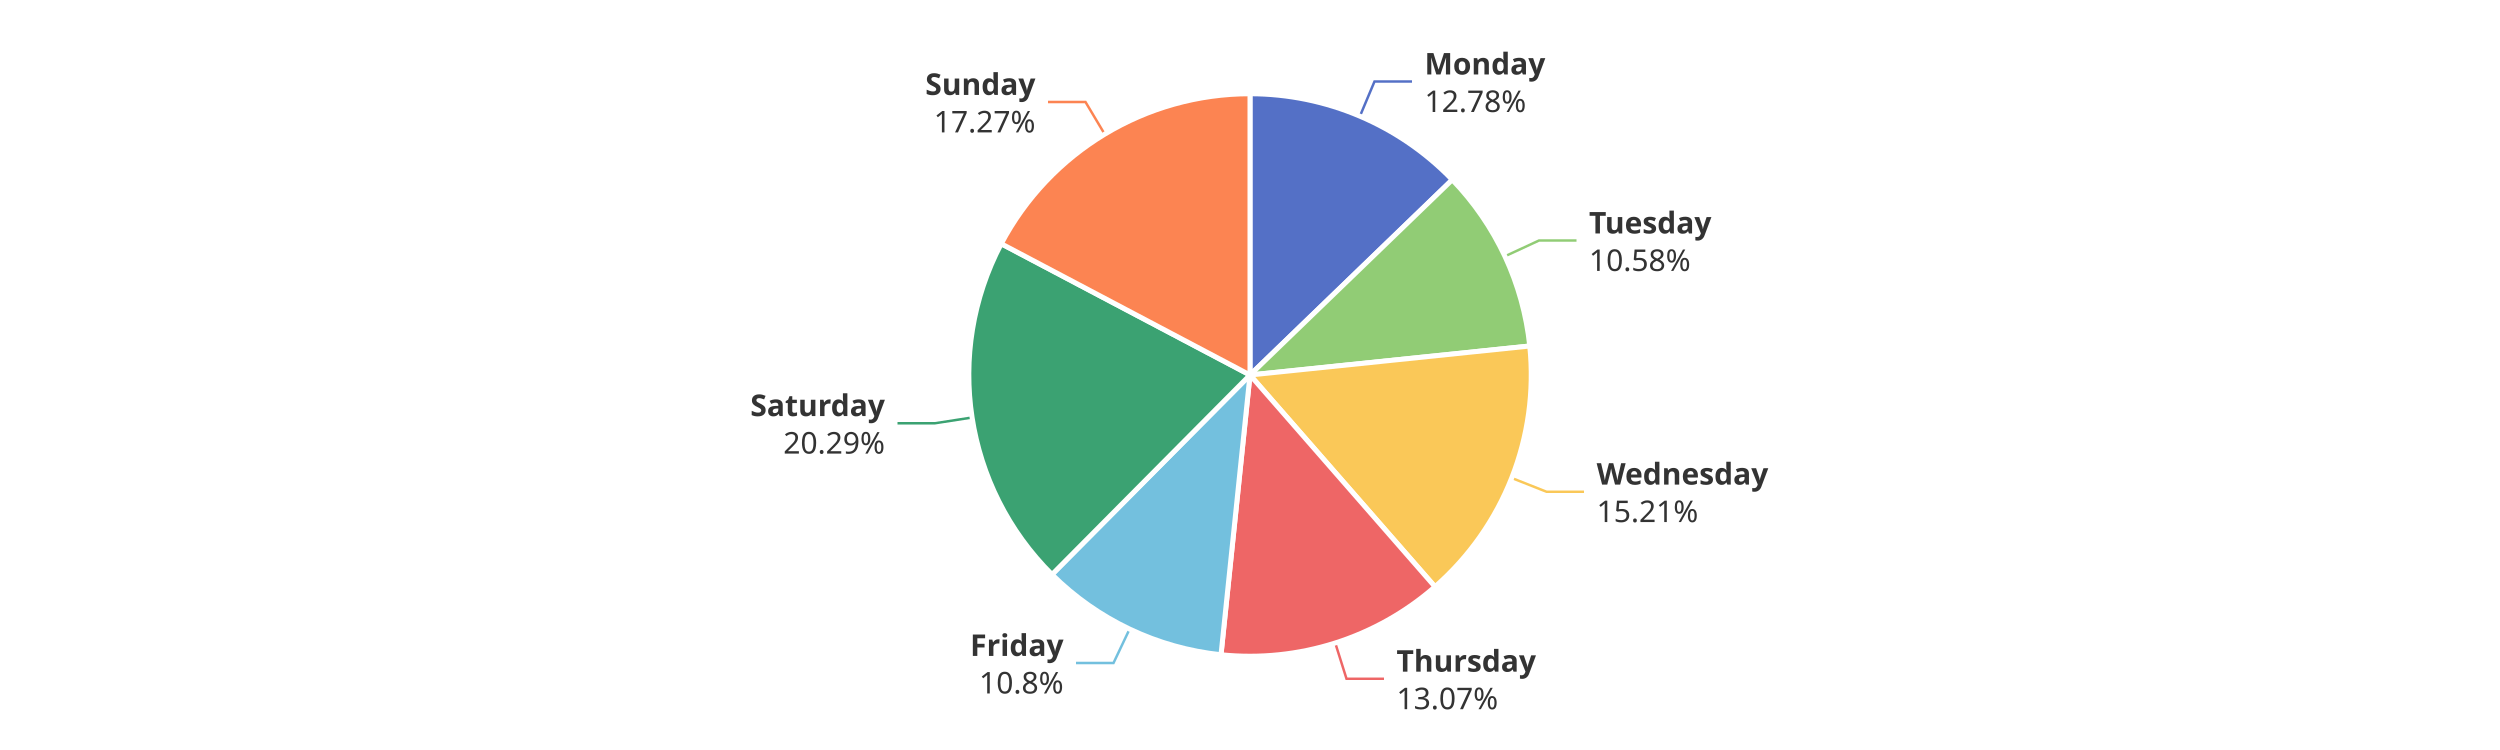
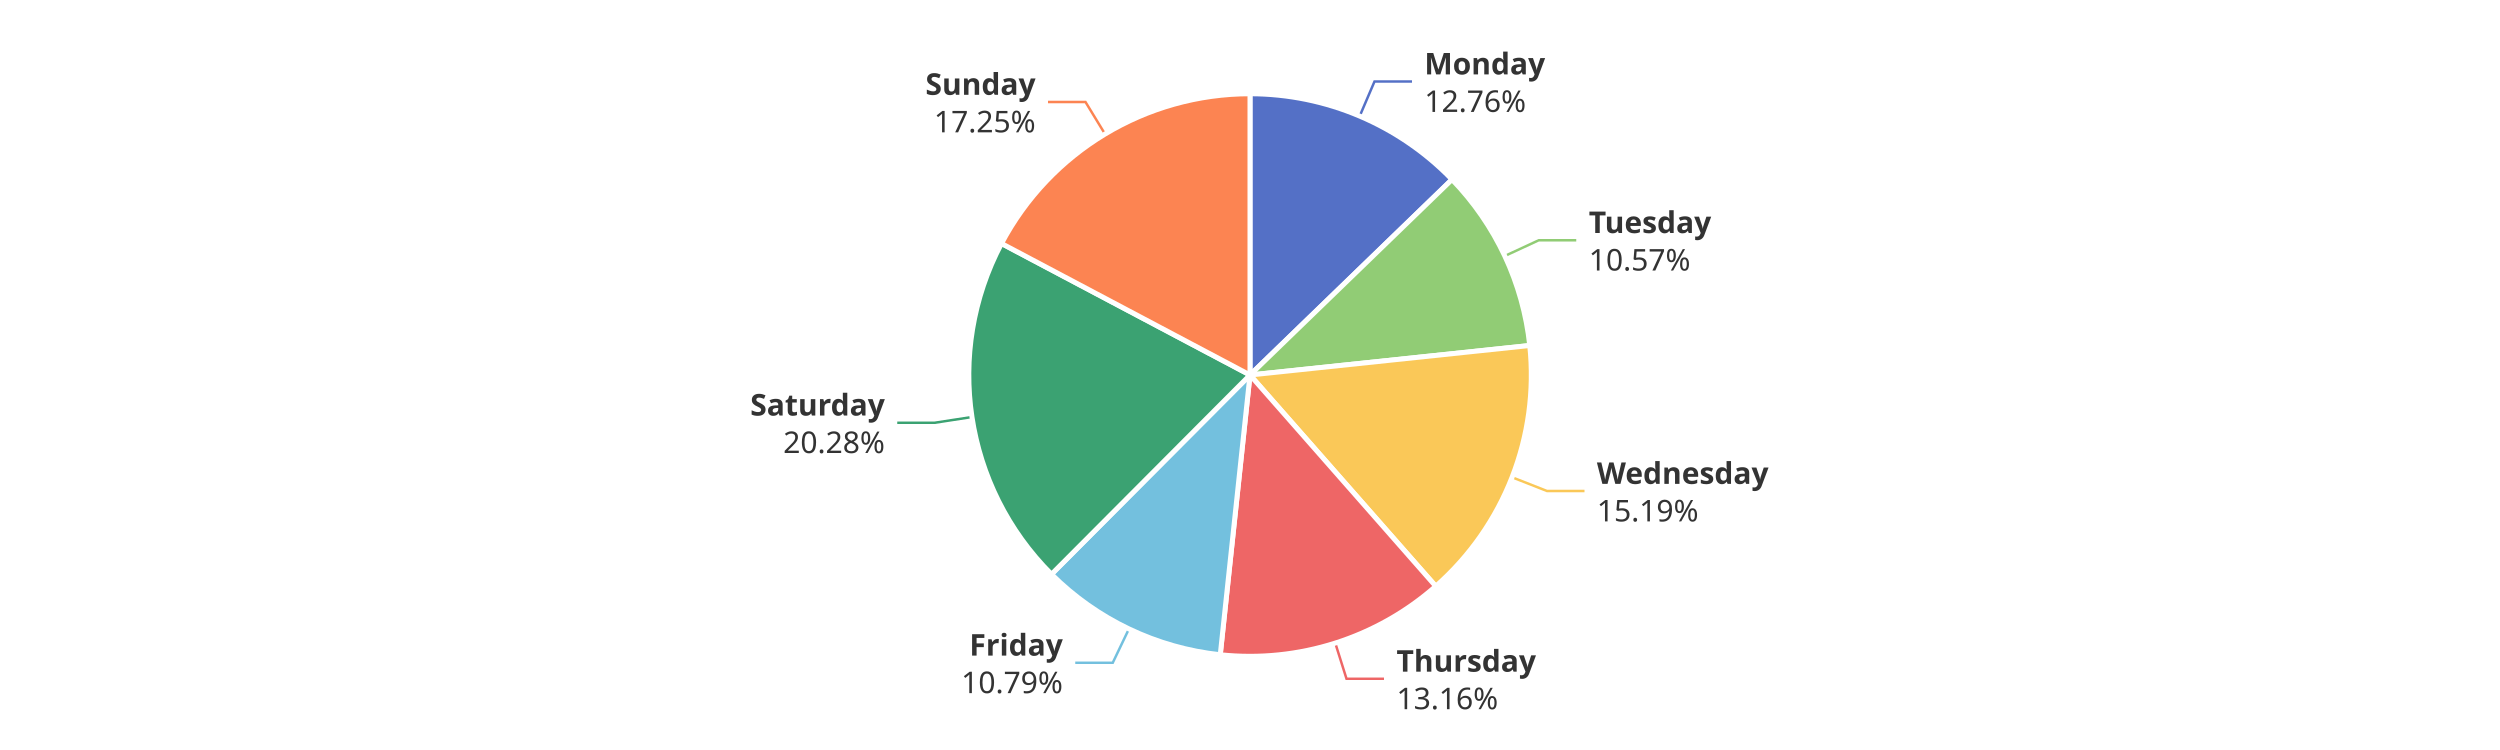
<svg xmlns="http://www.w3.org/2000/svg" width="1000" height="300" version="1.1" baseProfile="full" viewBox="0 0 1000 300">
  <rect width="1000" height="300" x="0" y="0" id="0" fill="#ffffff" />
-   <polyline points="544 46.4 549.8 32.6 564.8 32.6" fill="none" stroke="#5470c6" />
-   <polyline points="602 102.5 615.6 96.2 630.6 96.2" fill="none" stroke="#91cc75" />
-   <polyline points="604.7 191.2 618.6 196.7 633.6 196.7" fill="none" stroke="#fac858" />
+   <polyline points="543.9 46.4 549.8 32.6 564.8 32.6" fill="none" stroke="#5470c6" />
+   <polyline points="601.9 102.4 615.5 96.1 630.5 96.1" fill="none" stroke="#91cc75" />
+   <polyline points="604.8 190.9 618.8 196.4 633.8 196.4" fill="none" stroke="#fac858" />
  <polyline points="534.1 257.2 538.6 271.5 553.6 271.5" fill="none" stroke="#ee6666" />
-   <polyline points="451.8 251.7 445.4 265.2 430.4 265.2" fill="none" stroke="#73c0de" />
-   <polyline points="388.8 167 374 169.3 359 169.3" fill="none" stroke="#3ba272" />
-   <polyline points="441.9 53.7 434.2 40.8 419.2 40.8" fill="none" stroke="#fc8452" />
-   <path d="M500 37.5A112.5 112.5 0 0 1 580.9 71.9L500 150Z" fill="#5470c6" stroke="#fff" stroke-width="2" stroke-linejoin="round" />
-   <path d="M580.9 71.9A112.5 112.5 0 0 1 611.9 138.4L500 150Z" fill="#91cc75" stroke="#fff" stroke-width="2" stroke-linejoin="round" />
-   <path d="M611.9 138.4A112.5 112.5 0 0 1 574 234.7L500 150Z" fill="#fac858" stroke="#fff" stroke-width="2" stroke-linejoin="round" />
-   <path d="M574 234.7A112.5 112.5 0 0 1 488.4 261.9L500 150Z" fill="#ee6666" stroke="#fff" stroke-width="2" stroke-linejoin="round" />
-   <path d="M488.4 261.9A112.5 112.5 0 0 1 420.8 229.8L500 150Z" fill="#73c0de" stroke="#fff" stroke-width="2" stroke-linejoin="round" />
-   <path d="M420.8 229.8A112.5 112.5 0 0 1 400.5 97.5L500 150Z" fill="#3ba272" stroke="#fff" stroke-width="2" stroke-linejoin="round" />
-   <path d="M400.5 97.5A112.5 112.5 0 0 1 500 37.5L500 150Z" fill="#fc8452" stroke="#fff" stroke-width="2" stroke-linejoin="round" />
-   <path d="M0 -15l42.8 0l0 30l-42.8 0Z" transform="translate(569.8264 32.6391)" fill="none" />
-   <text dominant-baseline="central" text-anchor="start" style="font-size:12px;font-family:sans-serif;font-weight:bold;" y="-7.5" transform="translate(569.8264 32.6391)" fill="#333" stroke="rgb(255,255,255)" stroke-width="2" paint-order="stroke" stroke-miterlimit="2">Monday</text>
-   <text dominant-baseline="central" text-anchor="start" style="font-size:12px;font-family:sans-serif;" y="7.5" transform="translate(569.8264 32.6391)" fill="#333" stroke="rgb(255,255,255)" stroke-width="2" paint-order="stroke" stroke-miterlimit="2">12.78%</text>
-   <path d="M0 -15l46.2 0l0 30l-46.2 0Z" transform="translate(635.6031 96.2211)" fill="none" />
-   <text dominant-baseline="central" text-anchor="start" style="font-size:12px;font-family:sans-serif;font-weight:bold;" y="-7.5" transform="translate(635.6031 96.2211)" fill="#333" stroke="rgb(255,255,255)" stroke-width="2" paint-order="stroke" stroke-miterlimit="2">Tuesday</text>
-   <text dominant-baseline="central" text-anchor="start" style="font-size:12px;font-family:sans-serif;" y="7.5" transform="translate(635.6031 96.2211)" fill="#333" stroke="rgb(255,255,255)" stroke-width="2" paint-order="stroke" stroke-miterlimit="2">10.58%</text>
-   <path d="M0 -15l63.6 0l0 30l-63.6 0Z" transform="translate(638.6494 196.6751)" fill="none" />
-   <text dominant-baseline="central" text-anchor="start" style="font-size:12px;font-family:sans-serif;font-weight:bold;" y="-7.5" transform="translate(638.6494 196.6751)" fill="#333" stroke="rgb(255,255,255)" stroke-width="2" paint-order="stroke" stroke-miterlimit="2">Wednesday</text>
-   <text dominant-baseline="central" text-anchor="start" style="font-size:12px;font-family:sans-serif;" y="7.5" transform="translate(638.6494 196.6751)" fill="#333" stroke="rgb(255,255,255)" stroke-width="2" paint-order="stroke" stroke-miterlimit="2">15.21%</text>
-   <path d="M0 -15l50.2 0l0 30l-50.2 0Z" transform="translate(558.5988 271.517)" fill="none" />
-   <text dominant-baseline="central" text-anchor="start" style="font-size:12px;font-family:sans-serif;font-weight:bold;" y="-7.5" transform="translate(558.5988 271.517)" fill="#333" stroke="rgb(255,255,255)" stroke-width="2" paint-order="stroke" stroke-miterlimit="2">Thursday</text>
-   <text dominant-baseline="central" text-anchor="start" style="font-size:12px;font-family:sans-serif;" y="7.5" transform="translate(558.5988 271.517)" fill="#333" stroke="rgb(255,255,255)" stroke-width="2" paint-order="stroke" stroke-miterlimit="2">13.07%</text>
-   <path d="M-34.2 -15l34.2 0l0 30l-34.2 0Z" transform="translate(425.4234 265.2286)" fill="none" />
-   <text dominant-baseline="central" text-anchor="end" style="font-size:12px;font-family:sans-serif;font-weight:bold;" y="-7.5" transform="translate(425.4234 265.2286)" fill="#333" stroke="rgb(255,255,255)" stroke-width="2" paint-order="stroke" stroke-miterlimit="2">Friday</text>
-   <text dominant-baseline="central" text-anchor="end" style="font-size:12px;font-family:sans-serif;" y="7.5" transform="translate(425.4234 265.2286)" fill="#333" stroke="rgb(255,255,255)" stroke-width="2" paint-order="stroke" stroke-miterlimit="2">10.8%</text>
-   <path d="M-48.2 -15l48.2 0l0 30l-48.2 0Z" transform="translate(353.965 169.2726)" fill="none" />
-   <text dominant-baseline="central" text-anchor="end" style="font-size:12px;font-family:sans-serif;font-weight:bold;" y="-7.5" transform="translate(353.965 169.2726)" fill="#333" stroke="rgb(255,255,255)" stroke-width="2" paint-order="stroke" stroke-miterlimit="2">Saturday</text>
-   <text dominant-baseline="central" text-anchor="end" style="font-size:12px;font-family:sans-serif;" y="7.5" transform="translate(353.965 169.2726)" fill="#333" stroke="rgb(255,255,255)" stroke-width="2" paint-order="stroke" stroke-miterlimit="2">20.29%</text>
-   <path d="M-40.9 -15l40.9 0l0 30l-40.9 0Z" transform="translate(414.1687 40.8099)" fill="none" />
-   <text dominant-baseline="central" text-anchor="end" style="font-size:12px;font-family:sans-serif;font-weight:bold;" y="-7.5" transform="translate(414.1687 40.8099)" fill="#333" stroke="rgb(255,255,255)" stroke-width="2" paint-order="stroke" stroke-miterlimit="2">Sunday</text>
-   <text dominant-baseline="central" text-anchor="end" style="font-size:12px;font-family:sans-serif;" y="7.5" transform="translate(414.1687 40.8099)" fill="#333" stroke="rgb(255,255,255)" stroke-width="2" paint-order="stroke" stroke-miterlimit="2">17.27%</text>
+   <polyline points="451.6 251.5 445.1 265.1 430.1 265.1" fill="none" stroke="#73c0de" />
+   <polyline points="388.8 166.8 373.9 169.1 358.9 169.1" fill="none" stroke="#3ba272" />
+   <polyline points="442 53.6 434.2 40.8 419.2 40.8" fill="none" stroke="#fc8452" />
+   <path d="M500 37.5A112.5 112.5 0 0 1 580.8 71.8L500 150Z" fill="#5470c6" stroke="#fff" stroke-width="2" stroke-linejoin="round" />
+   <path d="M580.8 71.8A112.5 112.5 0 0 1 611.9 138.2L500 150Z" fill="#91cc75" stroke="#fff" stroke-width="2" stroke-linejoin="round" />
+   <path d="M611.9 138.2A112.5 112.5 0 0 1 574.3 234.5L500 150Z" fill="#fac858" stroke="#fff" stroke-width="2" stroke-linejoin="round" />
+   <path d="M574.3 234.5A112.5 112.5 0 0 1 488.1 261.9L500 150Z" fill="#ee6666" stroke="#fff" stroke-width="2" stroke-linejoin="round" />
+   <path d="M488.1 261.9A112.5 112.5 0 0 1 420.6 229.7L500 150Z" fill="#73c0de" stroke="#fff" stroke-width="2" stroke-linejoin="round" />
+   <path d="M420.6 229.7A112.5 112.5 0 0 1 400.6 97.4L500 150Z" fill="#3ba272" stroke="#fff" stroke-width="2" stroke-linejoin="round" />
+   <path d="M400.6 97.4A112.5 112.5 0 0 1 500 37.5L500 150Z" fill="#fc8452" stroke="#fff" stroke-width="2" stroke-linejoin="round" />
+   <path d="M0 -15l42.8 0l0 30l-42.8 0Z" transform="translate(569.7574 32.6098)" fill="none" />
+   <text dominant-baseline="central" text-anchor="start" style="font-size:12px;font-family:sans-serif;font-weight:bold;" y="-7.5" transform="translate(569.7574 32.6098)" fill="#333" stroke="rgb(255,255,255)" stroke-width="2" paint-order="stroke" stroke-miterlimit="2">Monday</text>
+   <text dominant-baseline="central" text-anchor="start" style="font-size:12px;font-family:sans-serif;" y="7.5" transform="translate(569.7574 32.6098)" fill="#333" stroke="rgb(255,255,255)" stroke-width="2" paint-order="stroke" stroke-miterlimit="2">12.76%</text>
+   <path d="M0 -15l46.2 0l0 30l-46.2 0Z" transform="translate(635.5246 96.0526)" fill="none" />
+   <text dominant-baseline="central" text-anchor="start" style="font-size:12px;font-family:sans-serif;font-weight:bold;" y="-7.5" transform="translate(635.5246 96.0526)" fill="#333" stroke="rgb(255,255,255)" stroke-width="2" paint-order="stroke" stroke-miterlimit="2">Tuesday</text>
+   <text dominant-baseline="central" text-anchor="start" style="font-size:12px;font-family:sans-serif;" y="7.5" transform="translate(635.5246 96.0526)" fill="#333" stroke="rgb(255,255,255)" stroke-width="2" paint-order="stroke" stroke-miterlimit="2">10.57%</text>
+   <path d="M0 -15l63.6 0l0 30l-63.6 0Z" transform="translate(638.7574 196.3998)" fill="none" />
+   <text dominant-baseline="central" text-anchor="start" style="font-size:12px;font-family:sans-serif;font-weight:bold;" y="-7.5" transform="translate(638.7574 196.3998)" fill="#333" stroke="rgb(255,255,255)" stroke-width="2" paint-order="stroke" stroke-miterlimit="2">Wednesday</text>
+   <text dominant-baseline="central" text-anchor="start" style="font-size:12px;font-family:sans-serif;" y="7.5" transform="translate(638.7574 196.3998)" fill="#333" stroke="rgb(255,255,255)" stroke-width="2" paint-order="stroke" stroke-miterlimit="2">15.19%</text>
+   <path d="M0 -15l50.2 0l0 30l-50.2 0Z" transform="translate(558.6026 271.5158)" fill="none" />
+   <text dominant-baseline="central" text-anchor="start" style="font-size:12px;font-family:sans-serif;font-weight:bold;" y="-7.5" transform="translate(558.6026 271.5158)" fill="#333" stroke="rgb(255,255,255)" stroke-width="2" paint-order="stroke" stroke-miterlimit="2">Thursday</text>
+   <text dominant-baseline="central" text-anchor="start" style="font-size:12px;font-family:sans-serif;" y="7.5" transform="translate(558.6026 271.5158)" fill="#333" stroke="rgb(255,255,255)" stroke-width="2" paint-order="stroke" stroke-miterlimit="2">13.16%</text>
+   <path d="M-40.9 -15l40.9 0l0 30l-40.9 0Z" transform="translate(425.1288 265.0887)" fill="none" />
+   <text dominant-baseline="central" text-anchor="end" style="font-size:12px;font-family:sans-serif;font-weight:bold;" y="-7.5" transform="translate(425.1288 265.0887)" fill="#333" stroke="rgb(255,255,255)" stroke-width="2" paint-order="stroke" stroke-miterlimit="2">Friday</text>
+   <text dominant-baseline="central" text-anchor="end" style="font-size:12px;font-family:sans-serif;" y="7.5" transform="translate(425.1288 265.0887)" fill="#333" stroke="rgb(255,255,255)" stroke-width="2" paint-order="stroke" stroke-miterlimit="2">10.79%</text>
+   <path d="M-48.2 -15l48.2 0l0 30l-48.2 0Z" transform="translate(353.9322 169.0566)" fill="none" />
+   <text dominant-baseline="central" text-anchor="end" style="font-size:12px;font-family:sans-serif;font-weight:bold;" y="-7.5" transform="translate(353.9322 169.0566)" fill="#333" stroke="rgb(255,255,255)" stroke-width="2" paint-order="stroke" stroke-miterlimit="2">Saturday</text>
+   <text dominant-baseline="central" text-anchor="end" style="font-size:12px;font-family:sans-serif;" y="7.5" transform="translate(353.9322 169.0566)" fill="#333" stroke="rgb(255,255,255)" stroke-width="2" paint-order="stroke" stroke-miterlimit="2">20.28%</text>
+   <path d="M-40.9 -15l40.9 0l0 30l-40.9 0Z" transform="translate(414.2314 40.7721)" fill="none" />
+   <text dominant-baseline="central" text-anchor="end" style="font-size:12px;font-family:sans-serif;font-weight:bold;" y="-7.5" transform="translate(414.2314 40.7721)" fill="#333" stroke="rgb(255,255,255)" stroke-width="2" paint-order="stroke" stroke-miterlimit="2">Sunday</text>
+   <text dominant-baseline="central" text-anchor="end" style="font-size:12px;font-family:sans-serif;" y="7.5" transform="translate(414.2314 40.7721)" fill="#333" stroke="rgb(255,255,255)" stroke-width="2" paint-order="stroke" stroke-miterlimit="2">17.25%</text>
</svg>
